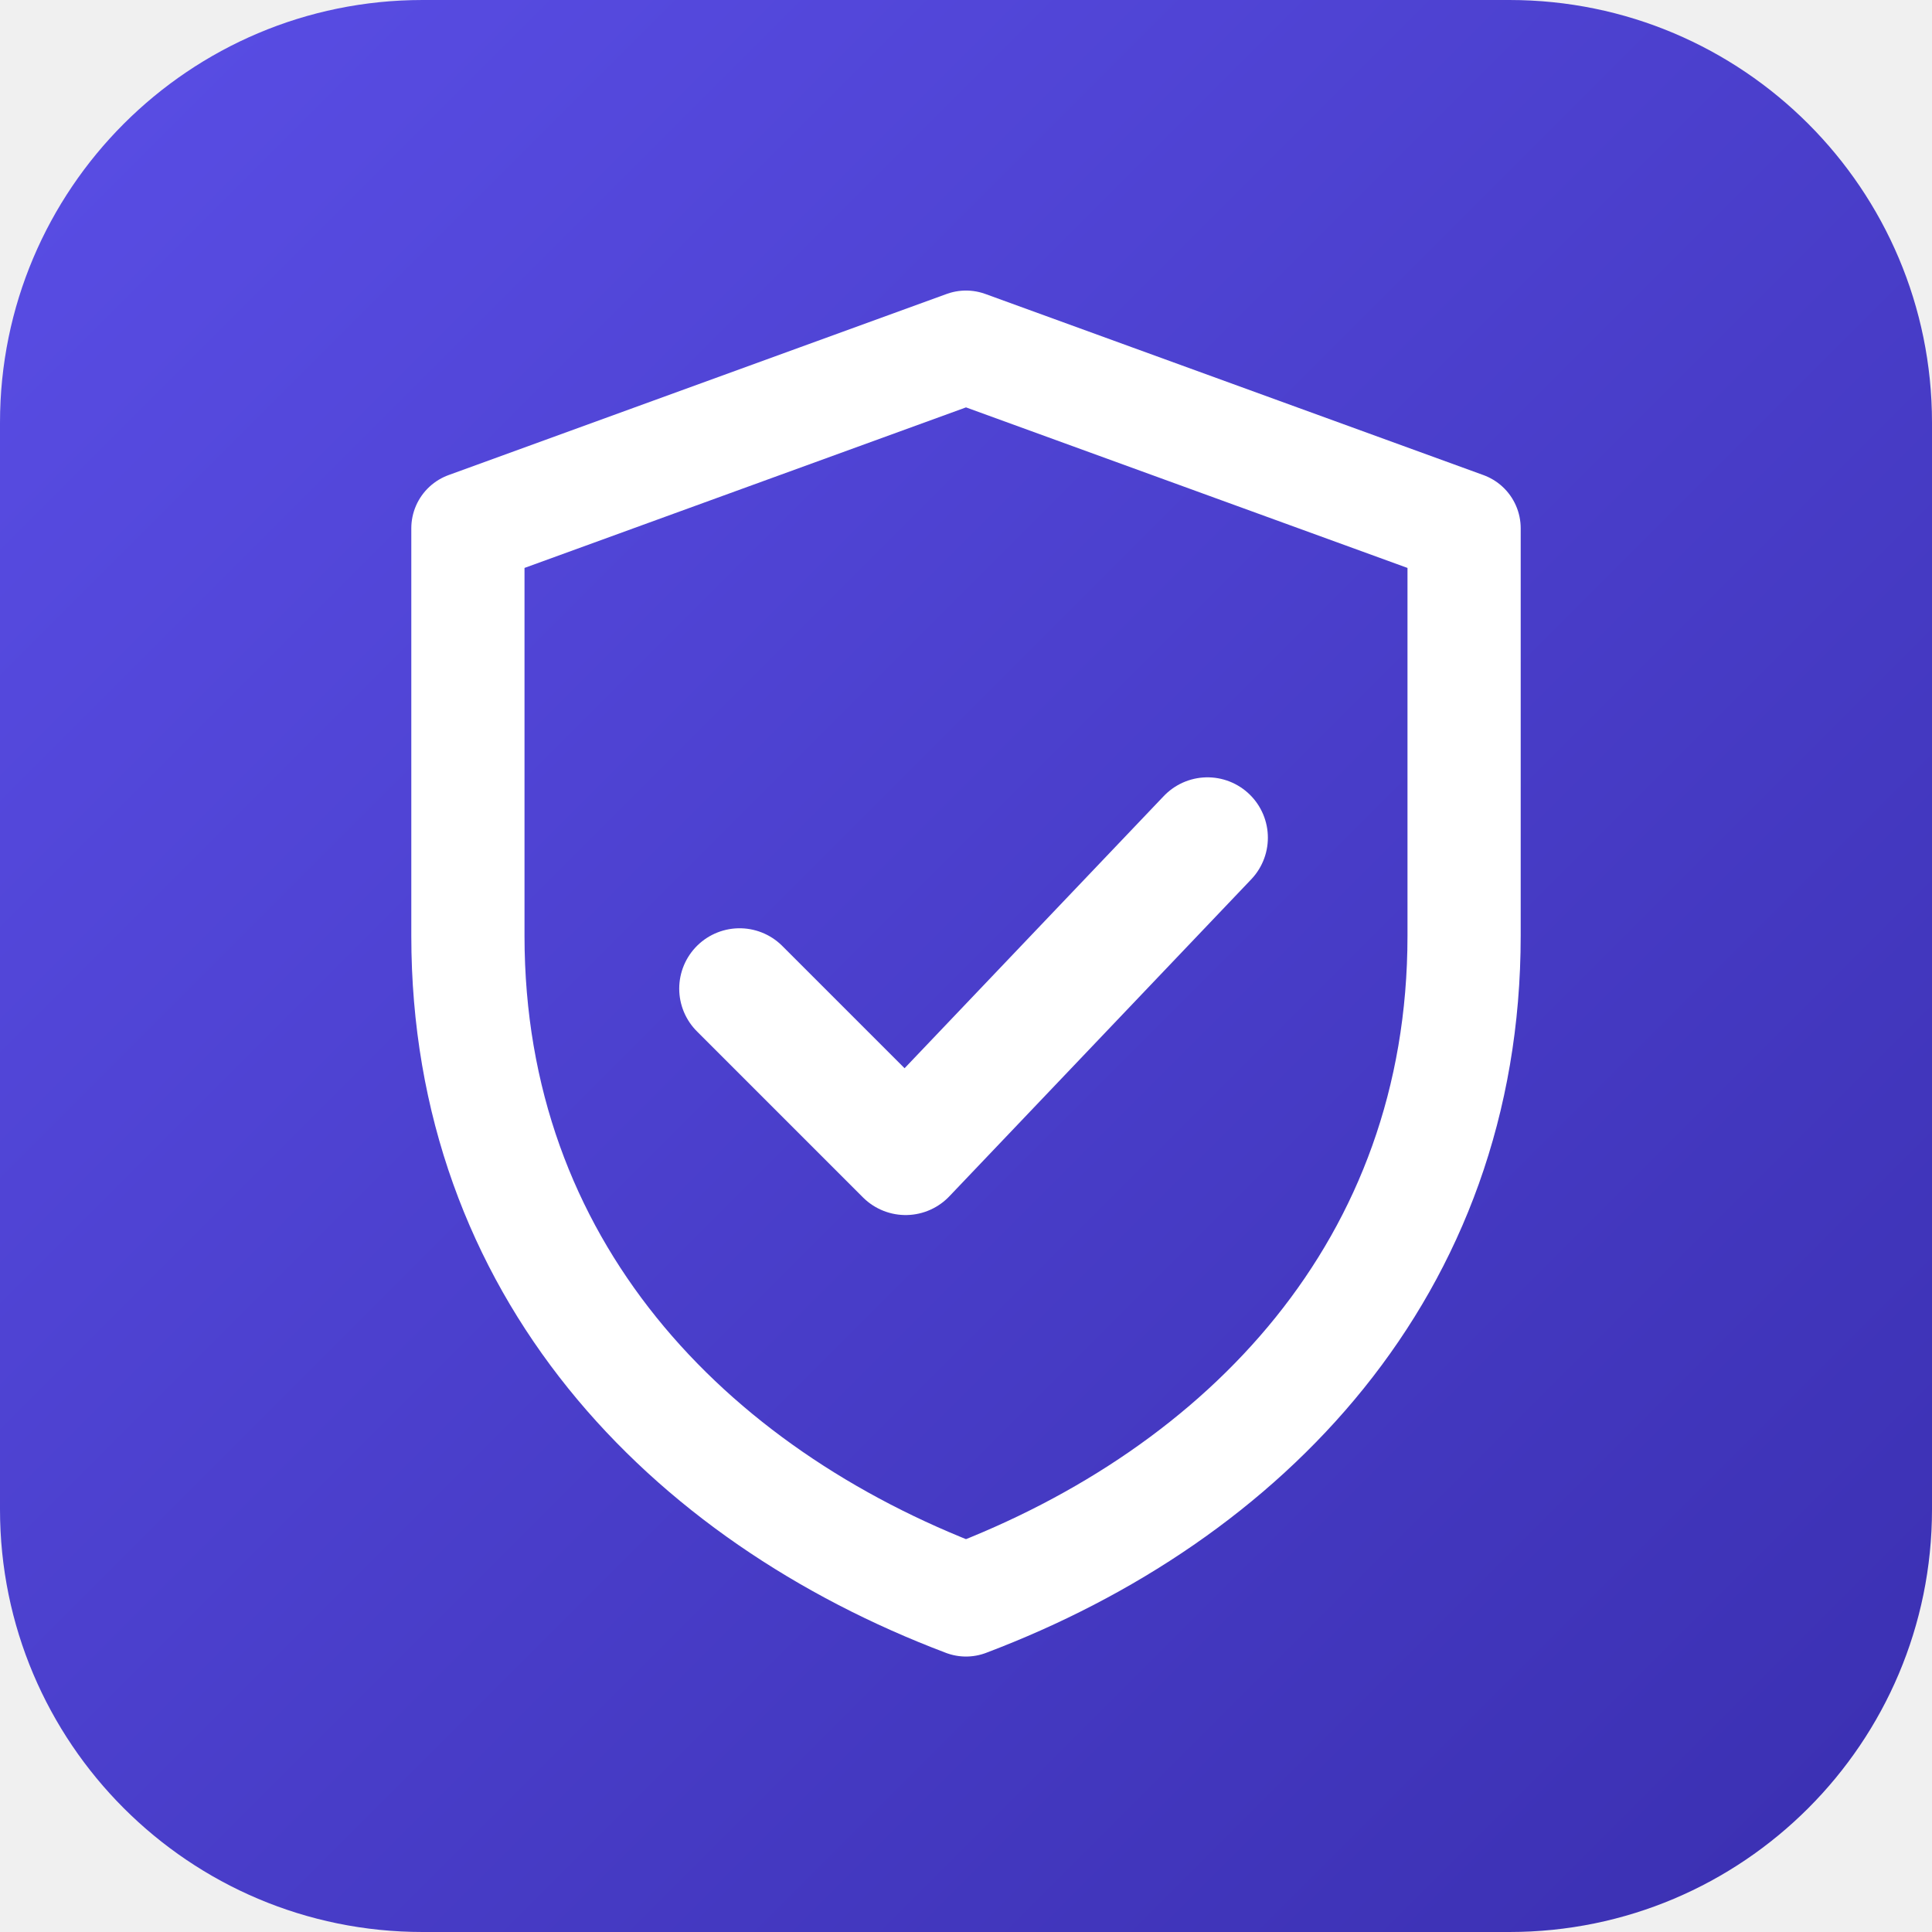
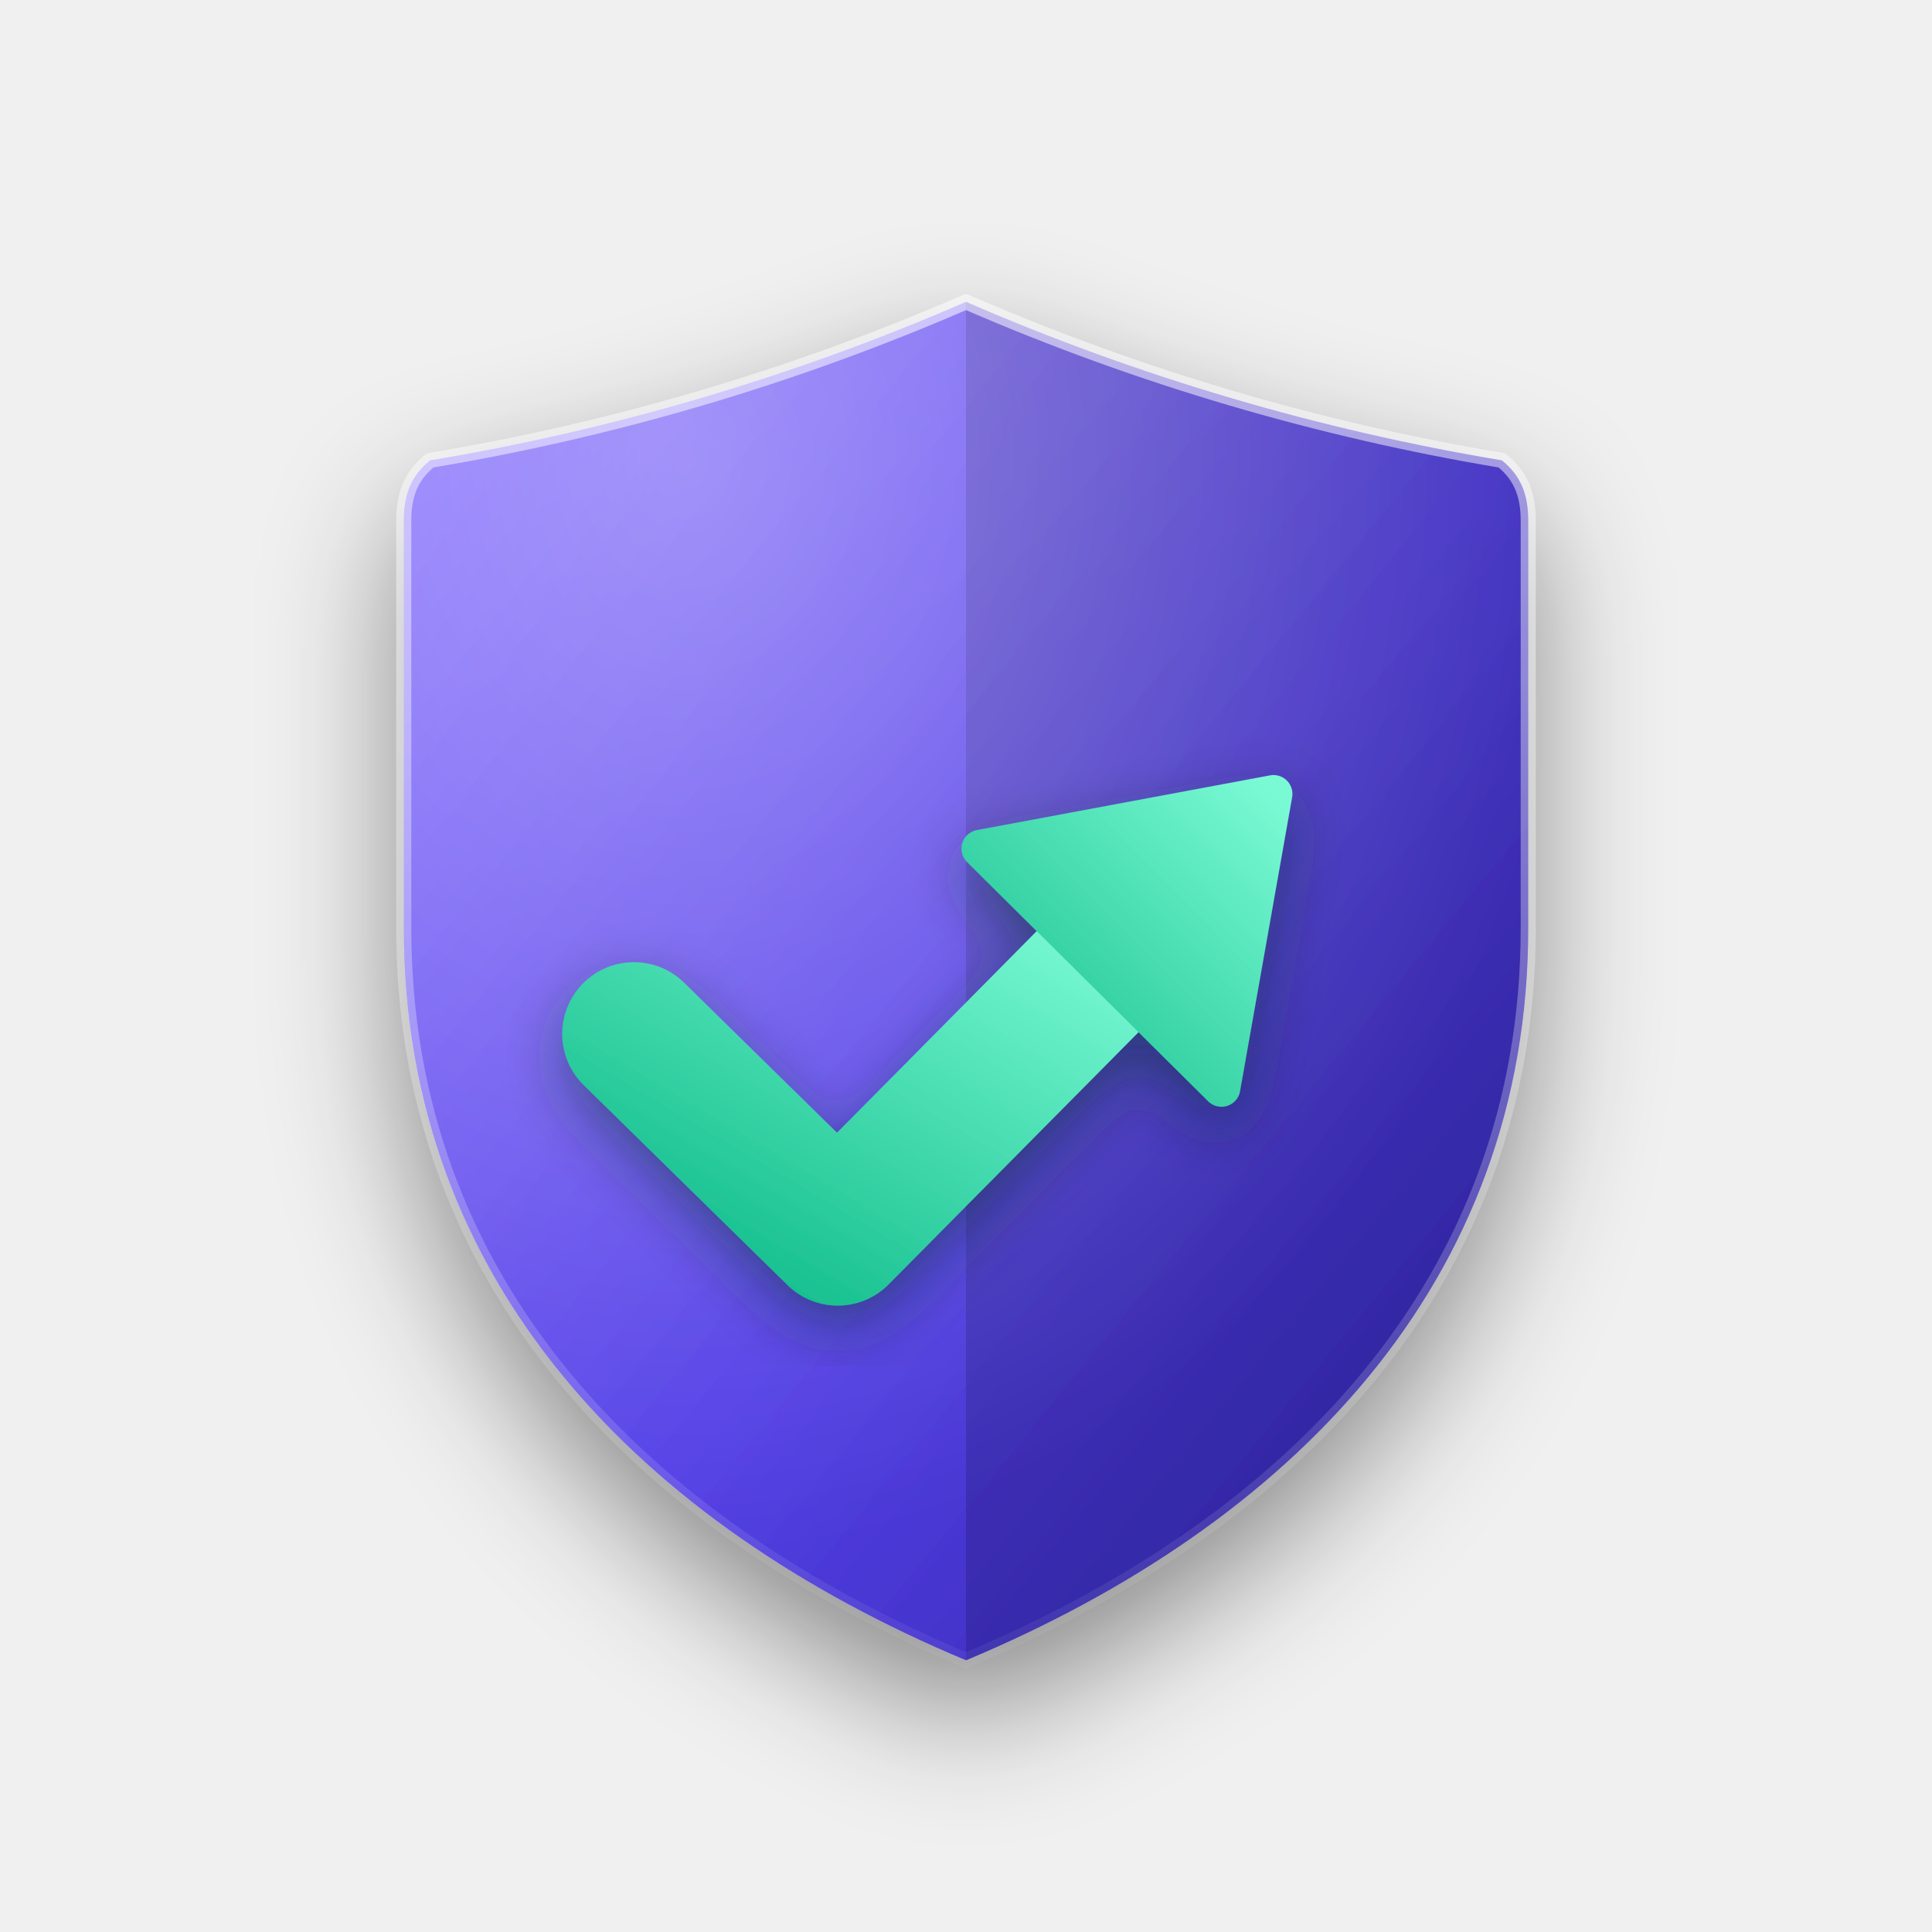
<svg xmlns="http://www.w3.org/2000/svg" viewBox="0 0 512 512">
  <defs>
-     <linearGradient id="g" x1="0" y1="0" x2="1" y2="1">
-       <stop offset="0" stop-color="#5a4ee6" />
-       <stop offset="1" stop-color="#3a2fb0" />
+     <linearGradient id="navy" x1="0" y1="0" x2="1" y2="1">
+       <stop offset="0" stop-color="#211D52" />
+       <stop offset="1" stop-color="#0C0A26" />
    </linearGradient>
+     <radialGradient id="halo" cx="0.5" cy="0.5" r="0.5">
+       <stop offset="0" stop-color="#6B55FF" stop-opacity="0.55" />
+       <stop offset="1" stop-color="#6B55FF" stop-opacity="0" />
+     </radialGradient>
+     <linearGradient id="shield" x1="0" y1="0" x2="1" y2="1">
+       <stop offset="0" stop-color="#8C76FF" />
+       <stop offset="0.55" stop-color="#5440E6" />
+       <stop offset="1" stop-color="#2E22A6" />
+     </linearGradient>
+     <radialGradient id="gloss" cx="0.25" cy="0.12" r="0.8">
+       <stop offset="0" stop-color="#fff" stop-opacity="0.30" />
+       <stop offset="1" stop-color="#fff" stop-opacity="0" />
+     </radialGradient>
+     <linearGradient id="mint" x1="0" y1="1" x2="1" y2="0">
+       <stop offset="0" stop-color="#12BD8B" />
+       <stop offset="1" stop-color="#7AFAD4" />
+     </linearGradient>
+     <linearGradient id="edge" x1="0" y1="0" x2="0" y2="1">
+       <stop offset="0" stop-color="#fff" stop-opacity="0.55" />
+       <stop offset="1" stop-color="#fff" stop-opacity="0.05" />
+     </linearGradient>
+     <filter id="sh" x="-25%" y="-25%" width="150%" height="150%">
+       <feDropShadow dx="0" dy="14" stdDeviation="18" flood-color="#000" flood-opacity="0.45" />
+     </filter>
+     <filter id="mg" x="-30%" y="-30%" width="160%" height="160%">
+       <feDropShadow dx="0" dy="6" stdDeviation="8" flood-color="#062E22" flood-opacity="0.45" />
+     </filter>
  </defs>
-   <rect width="512" height="512" rx="112" fill="url(#g)" />
-   <path d="M256 92 L388 140 V248 C388 336 330 396 256 424 C182 396 124 336 124 248 V140 Z" fill="none" stroke="#fff" stroke-width="30" stroke-linejoin="round" />
-   <path d="M196 262 L240 306 L320 222" fill="none" stroke="#fff" stroke-width="32" stroke-linecap="round" stroke-linejoin="round" />
+   <g filter="url(#sh)">
+     <path d="M256 80 C302 100 350 114 398 122 C403 126 405 131 405 138 V246 C405 340 342 404 256 440 C170 404 107 340 107 246 V138 C107 131 109 126 114 122 C162 114 210 100 256 80 Z" fill="url(#shield)" />
+   </g>
+   <path d="M256 80 C302 100 350 114 398 122 C403 126 405 131 405 138 V246 C405 340 342 404 256 440 Z" fill="#0A0730" fill-opacity="0.18" />
+   <path d="M256 80 C302 100 350 114 398 122 C403 126 405 131 405 138 V246 C405 340 342 404 256 440 C170 404 107 340 107 246 V138 C107 131 109 126 114 122 C162 114 210 100 256 80 Z" fill="url(#gloss)" />
+   <path d="M256 80 C302 100 350 114 398 122 C403 126 405 131 405 138 V246 C405 340 342 404 256 440 C170 404 107 340 107 246 V138 C107 131 109 126 114 122 C162 114 210 100 256 80 Z" fill="none" stroke="url(#edge)" stroke-width="4" stroke-linejoin="round" />
+   <g filter="url(#mg)">
+     <path d="M168 274 L222 327 L297.4 250.9" fill="none" stroke="url(#mint)" stroke-width="38" stroke-linecap="round" stroke-linejoin="round" />
+     <polygon points="337.5,210.4 323.7,288.3 259.8,224.9" fill="url(#mint)" stroke="url(#mint)" stroke-width="10" stroke-linejoin="round" />
+   </g>
</svg>
